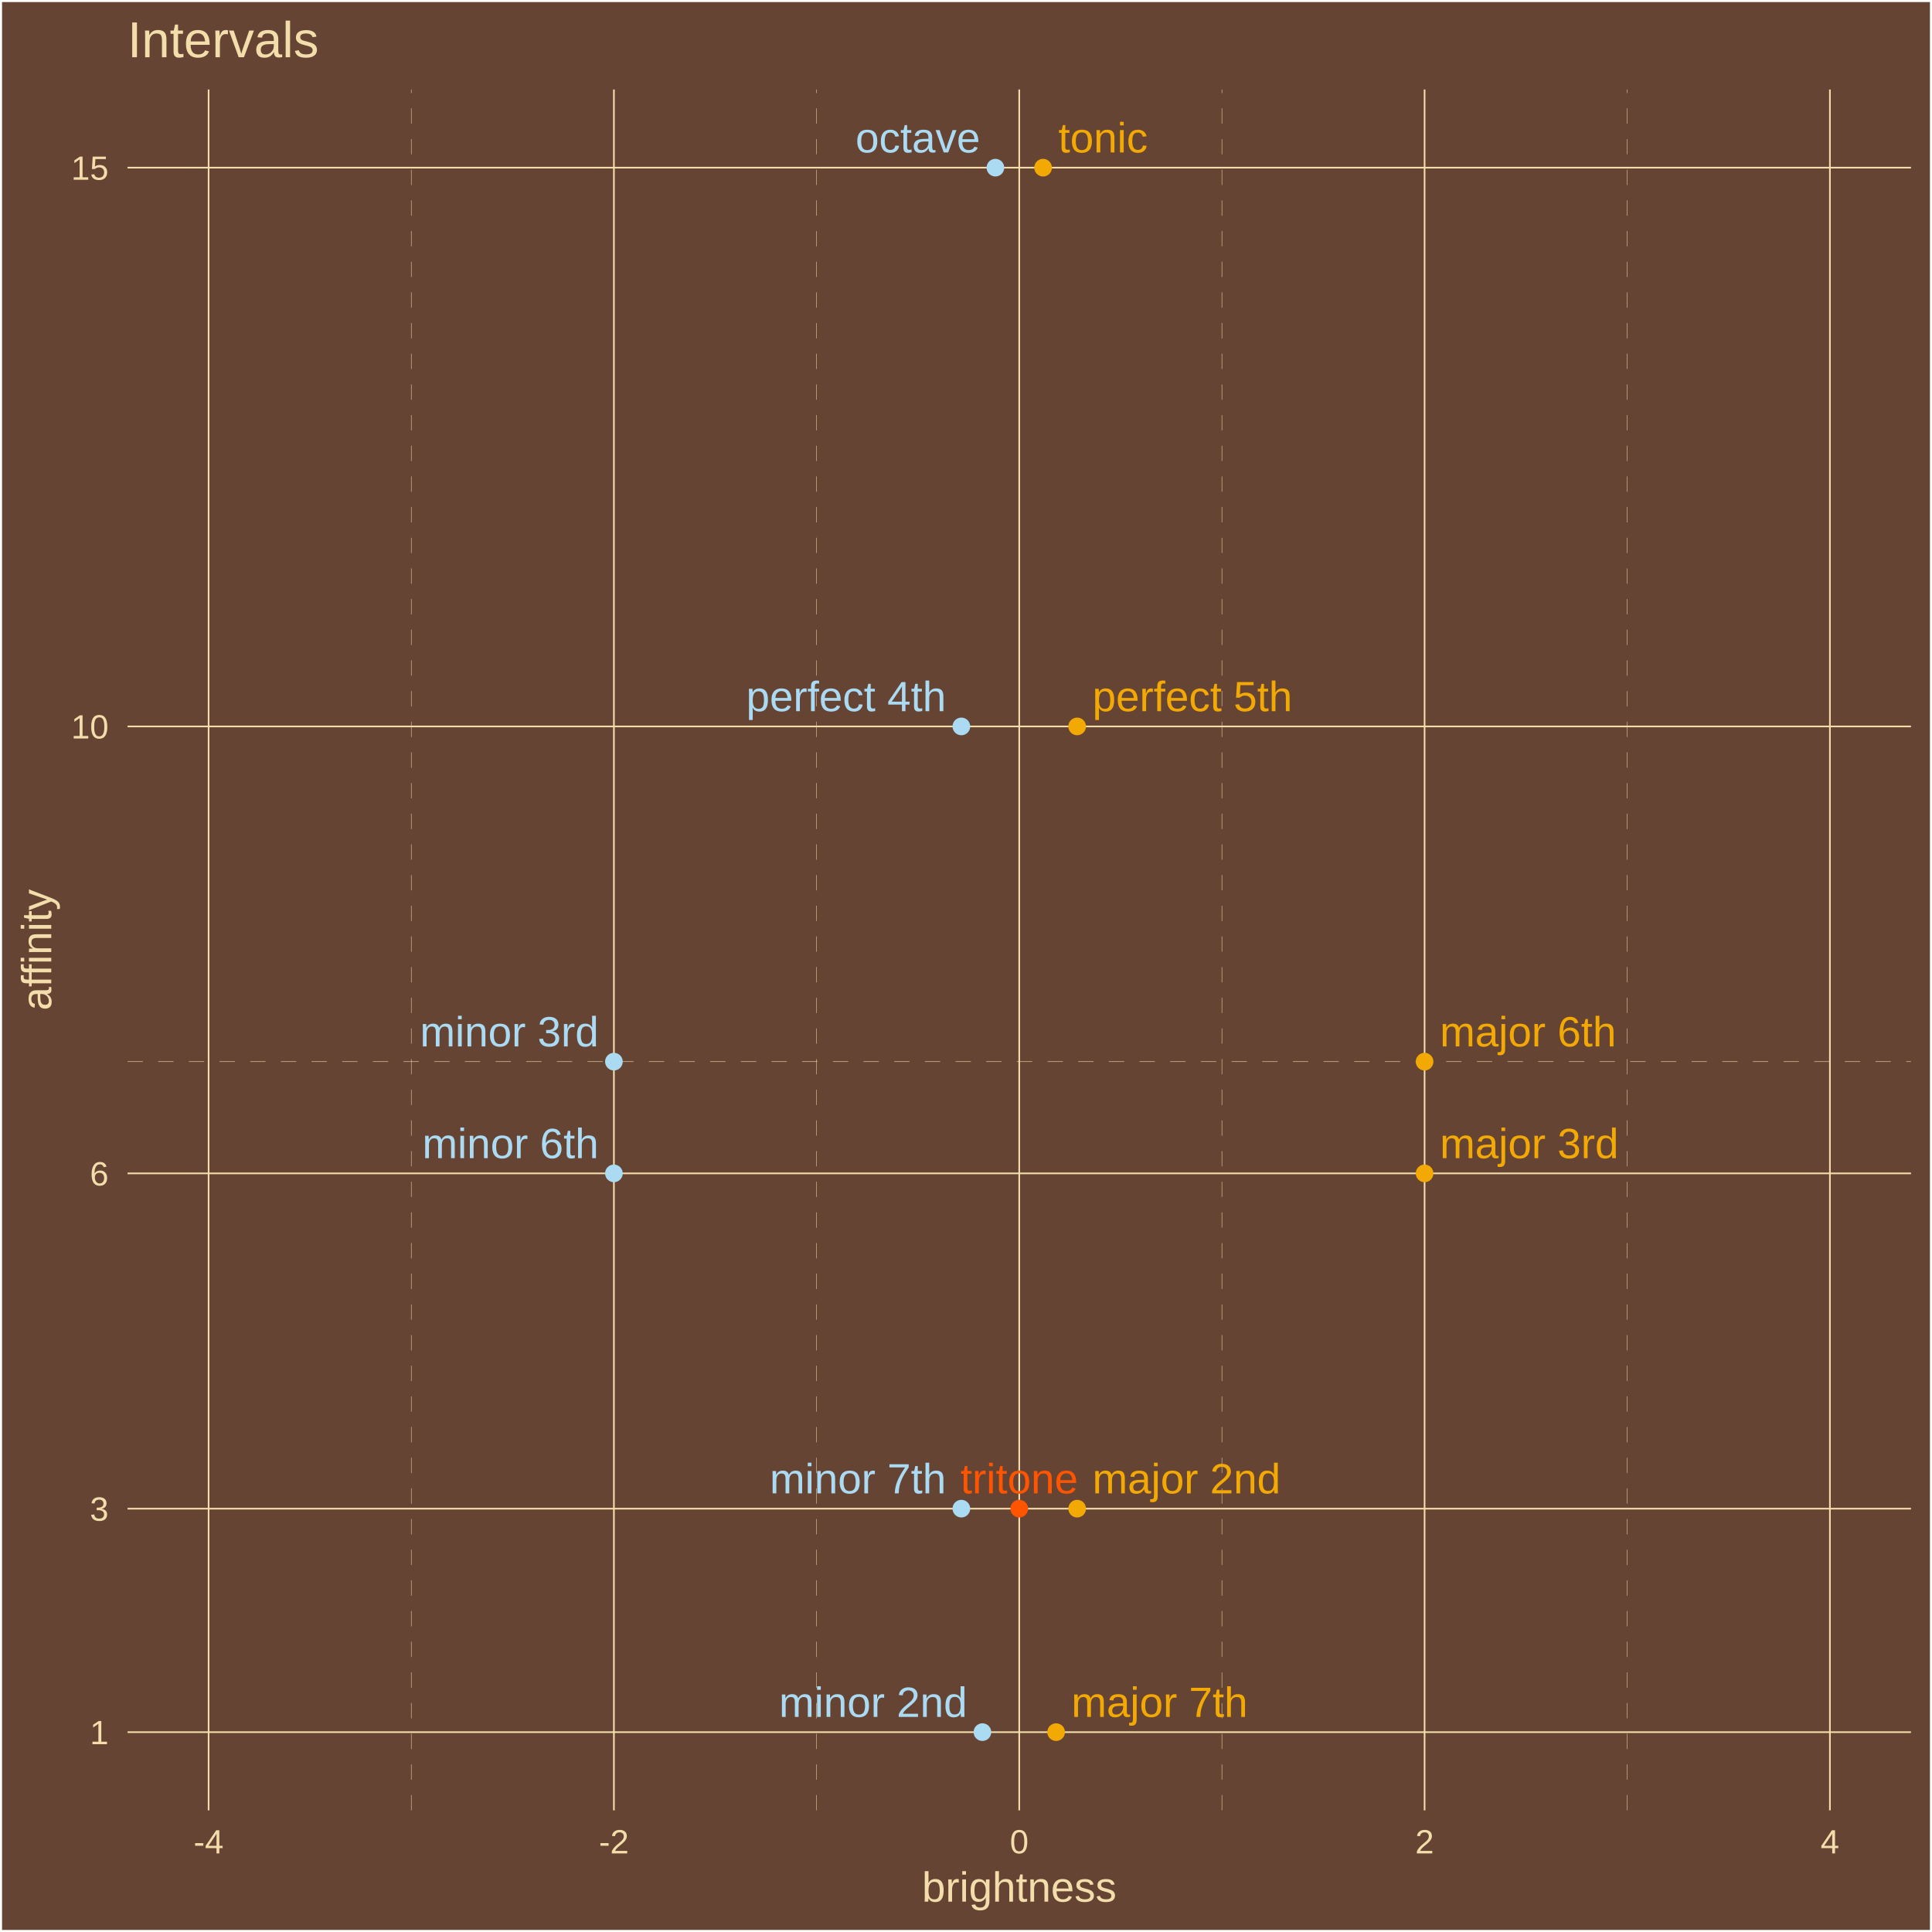
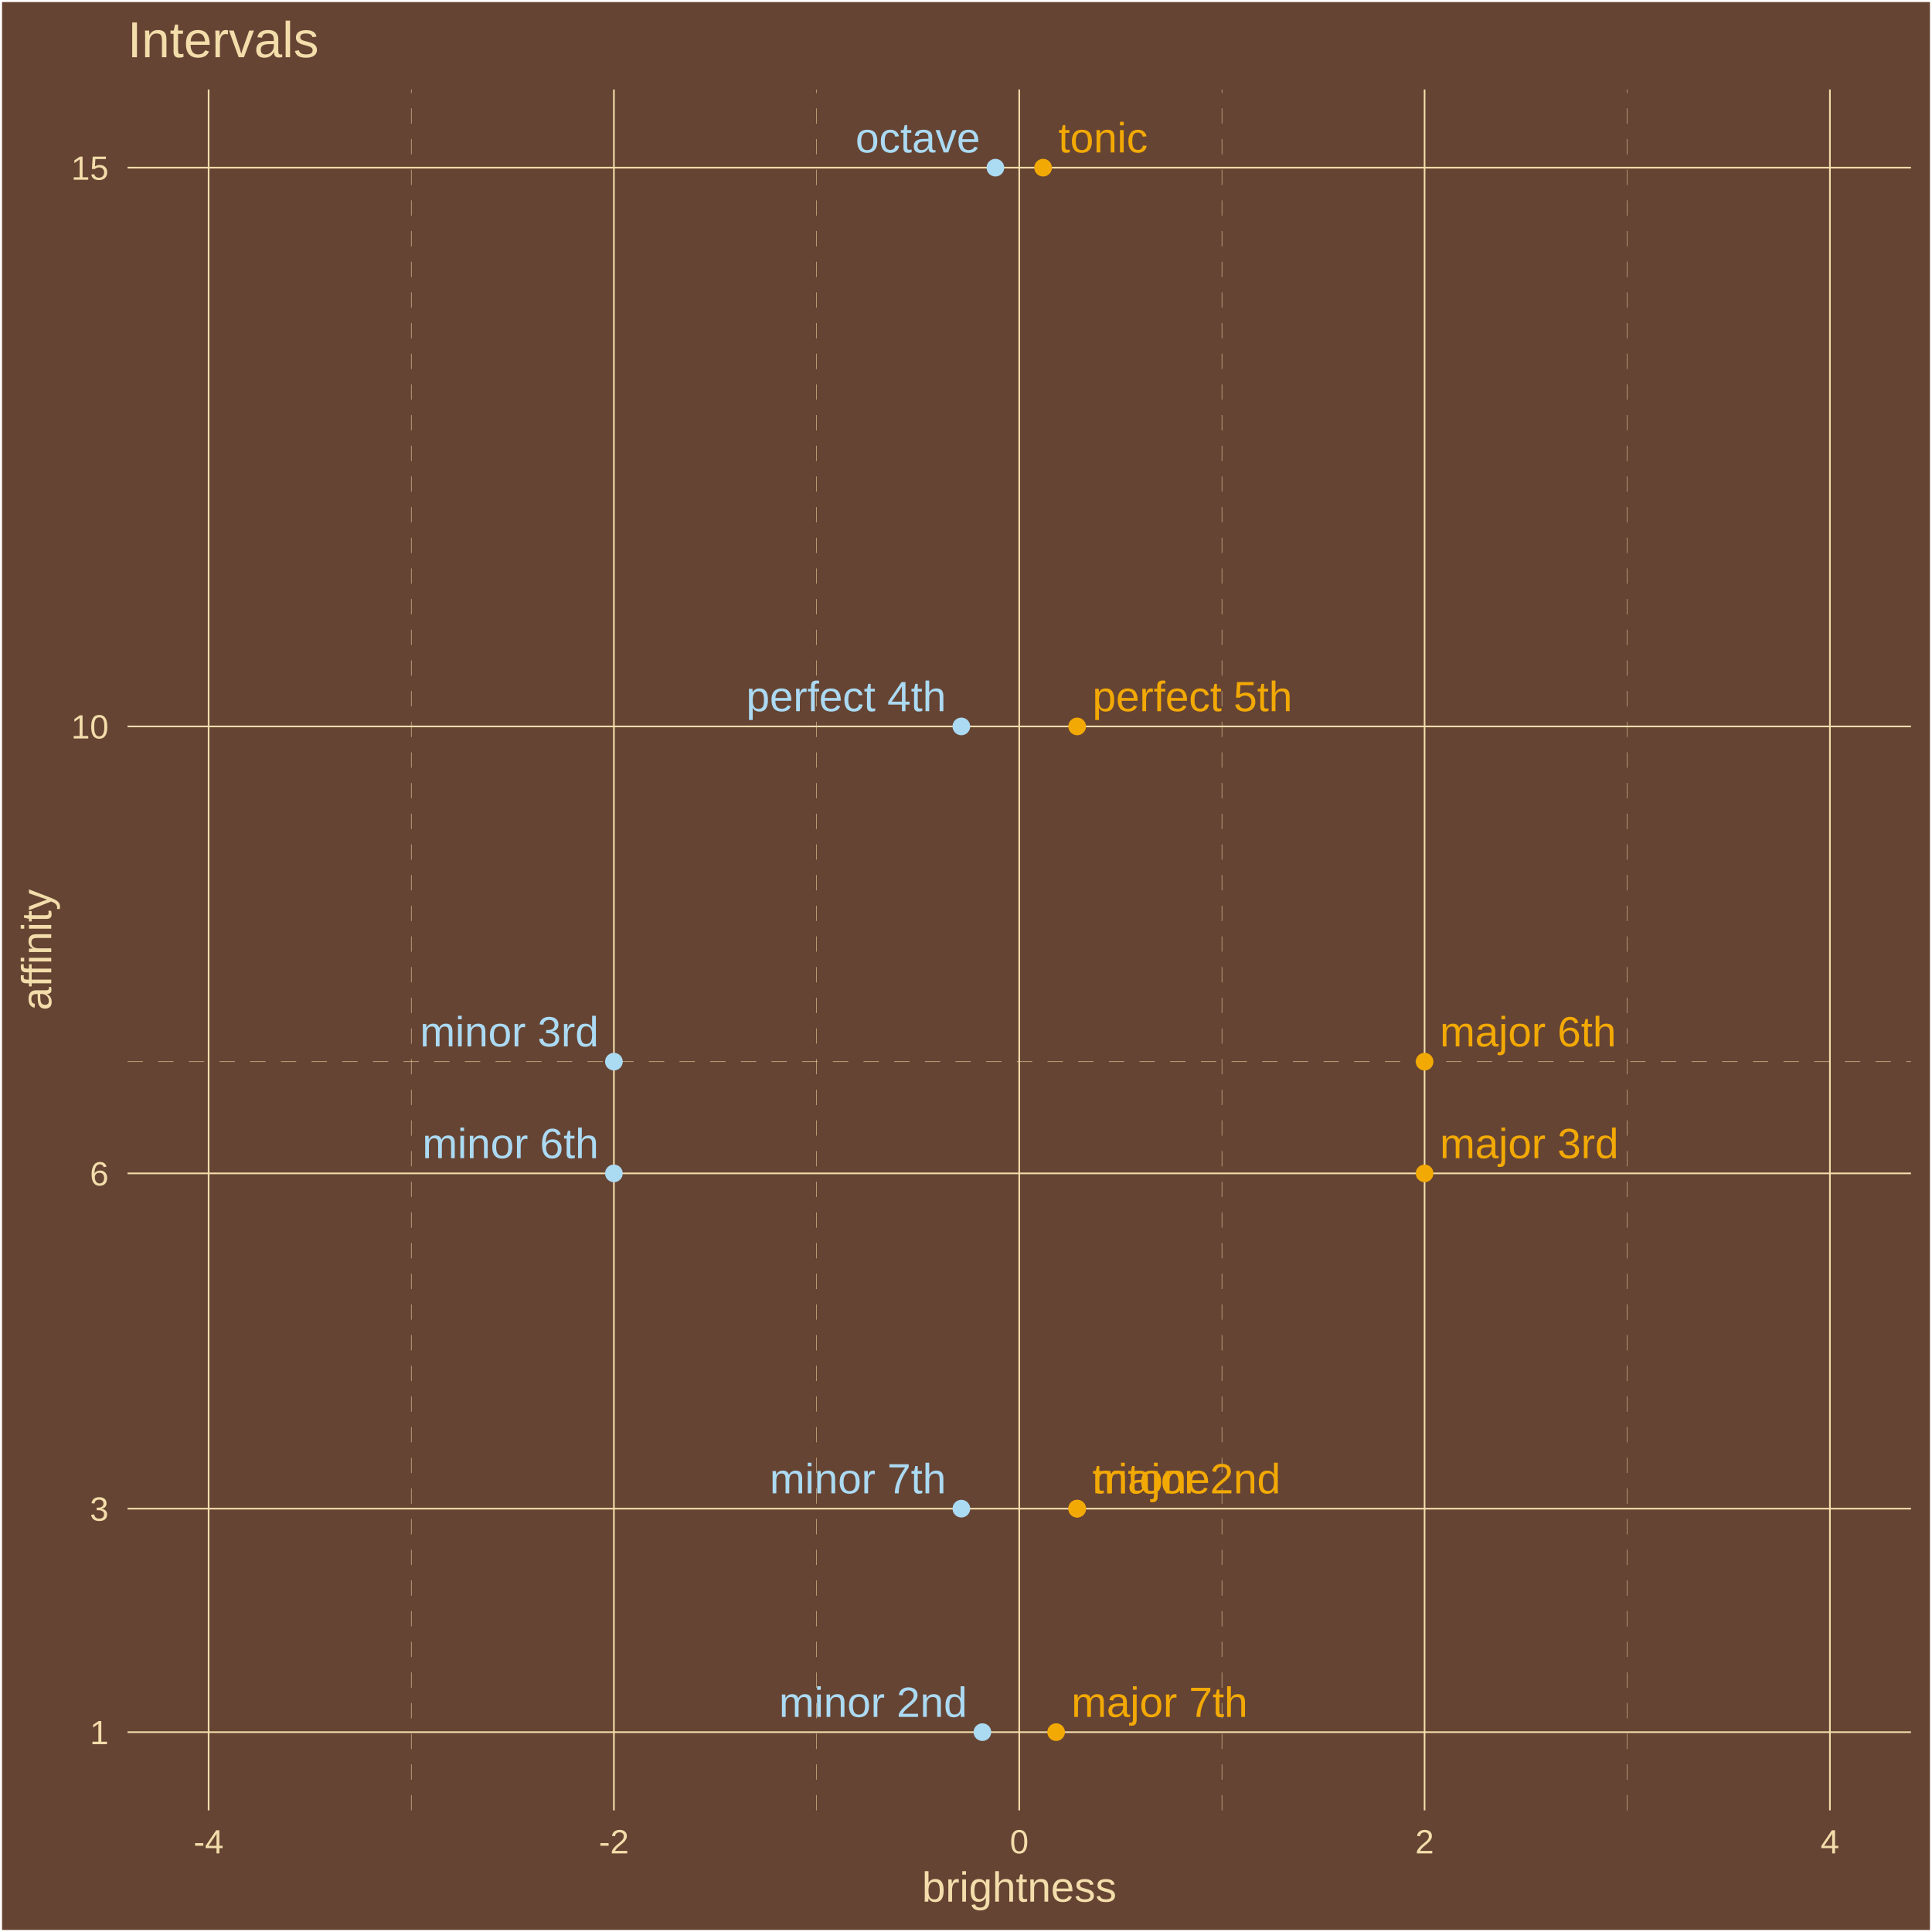
<svg xmlns="http://www.w3.org/2000/svg" class="svglite" width="504.00pt" height="504.00pt" viewBox="0 0 504.00 504.00">
  <defs>
    <style type="text/css">
    .svglite line, .svglite polyline, .svglite polygon, .svglite path, .svglite rect, .svglite circle {
      fill: none;
      stroke: #000000;
      stroke-linecap: round;
      stroke-linejoin: round;
      stroke-miterlimit: 10.00;
    }
    .svglite text {
      white-space: pre;
    }
  </style>
  </defs>
  <rect width="100%" height="100%" style="stroke: none; fill: #664433;" />
  <defs>
    <clipPath id="cpMC4wMHw1MDQuMDB8MC4wMHw1MDQuMDA=">
      <rect x="0.00" y="0.00" width="504.00" height="504.00" />
    </clipPath>
  </defs>
  <g clip-path="url(#cpMC4wMHw1MDQuMDB8MC4wMHw1MDQuMDA=)">
    <rect x="0.00" y="0" width="504.00" height="504.00" style="stroke-width: 1.07; stroke: #FFFFFF; fill: #664433;" />
  </g>
  <defs>
    <clipPath id="cpMzMuMjd8NDk4LjUyfDIzLjM0fDQ3Mi4yNw==">
      <rect x="33.27" y="23.34" width="465.25" height="448.93" />
    </clipPath>
  </defs>
  <g clip-path="url(#cpMzMuMjd8NDk4LjUyfDIzLjM0fDQ3Mi4yNw==)">
    <rect x="33.27" y="23.34" width="465.25" height="448.93" style="stroke-width: 1.07; stroke: none; fill: #664433;" />
    <polyline points="33.27,276.95 498.52,276.95 " style="stroke-width: 0.11; stroke: #F3DDAB; stroke-dasharray: 4.00,4.00; stroke-linecap: butt;" />
    <polyline points="107.29,472.27 107.29,23.34 " style="stroke-width: 0.11; stroke: #F3DDAB; stroke-dasharray: 4.00,4.00; stroke-linecap: butt;" />
    <polyline points="213.02,472.27 213.02,23.34 " style="stroke-width: 0.11; stroke: #F3DDAB; stroke-dasharray: 4.00,4.00; stroke-linecap: butt;" />
    <polyline points="318.76,472.27 318.76,23.34 " style="stroke-width: 0.11; stroke: #F3DDAB; stroke-dasharray: 4.00,4.00; stroke-linecap: butt;" />
    <polyline points="424.50,472.27 424.50,23.34 " style="stroke-width: 0.11; stroke: #F3DDAB; stroke-dasharray: 4.00,4.00; stroke-linecap: butt;" />
    <polyline points="33.27,451.86 498.52,451.86 " style="stroke-width: 0.43; stroke: #F3DDAB; stroke-linecap: butt;" />
    <polyline points="33.27,393.56 498.52,393.56 " style="stroke-width: 0.43; stroke: #F3DDAB; stroke-linecap: butt;" />
    <polyline points="33.27,306.10 498.52,306.10 " style="stroke-width: 0.43; stroke: #F3DDAB; stroke-linecap: butt;" />
    <polyline points="33.27,189.50 498.52,189.50 " style="stroke-width: 0.43; stroke: #F3DDAB; stroke-linecap: butt;" />
    <polyline points="33.27,43.74 498.52,43.74 " style="stroke-width: 0.43; stroke: #F3DDAB; stroke-linecap: butt;" />
    <polyline points="54.42,472.27 54.42,23.34 " style="stroke-width: 0.43; stroke: #F3DDAB; stroke-linecap: butt;" />
    <polyline points="160.15,472.27 160.15,23.34 " style="stroke-width: 0.43; stroke: #F3DDAB; stroke-linecap: butt;" />
    <polyline points="265.89,472.27 265.89,23.34 " style="stroke-width: 0.43; stroke: #F3DDAB; stroke-linecap: butt;" />
    <polyline points="371.63,472.27 371.63,23.34 " style="stroke-width: 0.43; stroke: #F3DDAB; stroke-linecap: butt;" />
    <polyline points="477.37,472.27 477.37,23.34 " style="stroke-width: 0.43; stroke: #F3DDAB; stroke-linecap: butt;" />
    <circle cx="272.11" cy="43.74" r="1.95" style="stroke-width: 0.71; stroke: #F3A904; fill: #F3A904;" />
    <circle cx="256.28" cy="451.86" r="1.95" style="stroke-width: 0.71; stroke: #ABDAF3; fill: #ABDAF3;" />
    <circle cx="281.00" cy="393.56" r="1.95" style="stroke-width: 0.71; stroke: #F3A904; fill: #F3A904;" />
    <circle cx="160.15" cy="276.95" r="1.95" style="stroke-width: 0.71; stroke: #ABDAF3; fill: #ABDAF3;" />
    <circle cx="371.63" cy="306.10" r="1.95" style="stroke-width: 0.71; stroke: #F3A904; fill: #F3A904;" />
    <circle cx="250.79" cy="189.50" r="1.95" style="stroke-width: 0.71; stroke: #ABDAF3; fill: #ABDAF3;" />
-     <circle cx="265.89" cy="393.56" r="1.95" style="stroke-width: 0.71; stroke: #FF5500; fill: #FF5500;" />
+     <circle cx="281.00" cy="393.56" r="1.95" style="stroke-width: 0.71; stroke: #F3A904; fill: #F3A904;" />
    <circle cx="281.00" cy="189.50" r="1.95" style="stroke-width: 0.71; stroke: #F3A904; fill: #F3A904;" />
    <circle cx="160.15" cy="306.10" r="1.95" style="stroke-width: 0.71; stroke: #ABDAF3; fill: #ABDAF3;" />
    <circle cx="371.63" cy="276.95" r="1.95" style="stroke-width: 0.71; stroke: #F3A904; fill: #F3A904;" />
    <circle cx="250.79" cy="393.56" r="1.95" style="stroke-width: 0.71; stroke: #ABDAF3; fill: #ABDAF3;" />
    <circle cx="275.51" cy="451.86" r="1.95" style="stroke-width: 0.71; stroke: #F3A904; fill: #F3A904;" />
    <circle cx="259.67" cy="43.74" r="1.95" style="stroke-width: 0.71; stroke: #ABDAF3; fill: #ABDAF3;" />
    <polygon points="274.27,43.74 301.89,43.74 301.81,43.74 302.15,43.73 302.49,43.66 302.82,43.53 303.12,43.36 303.39,43.14 303.62,42.88 303.81,42.59 303.94,42.27 304.03,41.93 304.05,41.58 304.05,41.58 304.05,29.35 304.05,29.35 304.03,29.00 303.94,28.66 303.81,28.35 303.62,28.05 303.39,27.79 303.12,27.57 302.82,27.40 302.49,27.27 302.15,27.20 301.89,27.19 274.27,27.19 274.53,27.20 274.19,27.19 273.84,27.23 273.51,27.33 273.19,27.48 272.91,27.68 272.66,27.92 272.45,28.19 272.29,28.50 272.18,28.83 272.12,29.18 272.11,29.35 272.11,41.58 272.12,41.41 272.12,41.76 272.18,42.10 272.29,42.43 272.45,42.74 272.66,43.01 272.91,43.25 273.19,43.45 273.51,43.60 273.84,43.70 274.19,43.74 " style="stroke-width: nan; stroke: none;" />
    <text x="276.09" y="39.77" style="font-size: 11.04px;fill: #F3A904; font-family: &quot;Arial&quot;;" textLength="23.30px" lengthAdjust="spacingAndGlyphs">tonic</text>
    <polygon points="200.75,451.86 254.12,451.86 254.03,451.86 254.38,451.84 254.72,451.77 255.05,451.65 255.35,451.48 255.62,451.26 255.85,451.00 256.03,450.70 256.17,450.38 256.25,450.05 256.28,449.70 256.28,449.70 256.28,437.47 256.28,437.47 256.25,437.12 256.17,436.78 256.03,436.46 255.85,436.17 255.62,435.91 255.35,435.69 255.05,435.52 254.72,435.39 254.38,435.32 254.12,435.31 200.75,435.31 201.02,435.32 200.67,435.31 200.32,435.35 199.99,435.45 199.67,435.60 199.39,435.79 199.14,436.04 198.93,436.31 198.77,436.62 198.66,436.95 198.60,437.29 198.59,437.47 198.59,449.70 198.60,449.53 198.60,449.87 198.66,450.22 198.77,450.55 198.93,450.85 199.14,451.13 199.39,451.37 199.67,451.57 199.99,451.72 200.32,451.82 200.67,451.86 " style="stroke-width: nan; stroke: none;" />
    <text x="252.31" y="447.89" text-anchor="end" style="font-size: 11.04px;fill: #ABDAF3; font-family: &quot;Arial&quot;;" textLength="49.05px" lengthAdjust="spacingAndGlyphs">minor 2nd</text>
    <polygon points="283.16,393.56 336.53,393.56 336.44,393.56 336.79,393.54 337.13,393.47 337.45,393.35 337.75,393.18 338.02,392.96 338.25,392.70 338.44,392.40 338.57,392.08 338.66,391.74 338.69,391.40 338.69,391.40 338.69,379.16 338.69,379.16 338.66,378.82 338.57,378.48 338.44,378.16 338.25,377.87 338.02,377.61 337.75,377.39 337.45,377.21 337.13,377.09 336.79,377.02 336.53,377.00 283.16,377.00 283.42,377.02 283.07,377.01 282.73,377.05 282.39,377.15 282.08,377.29 281.79,377.49 281.54,377.73 281.33,378.01 281.17,378.32 281.06,378.65 281.01,378.99 281.00,379.16 281.00,391.40 281.01,391.22 281.01,391.57 281.06,391.91 281.17,392.24 281.33,392.55 281.54,392.83 281.79,393.07 282.08,393.27 282.39,393.42 282.73,393.51 283.07,393.56 " style="stroke-width: nan; stroke: none;" />
    <text x="284.97" y="389.58" style="font-size: 11.04px;fill: #F3A904; font-family: &quot;Arial&quot;;" textLength="49.05px" lengthAdjust="spacingAndGlyphs">major 2nd</text>
    <polygon points="107.09,276.95 157.99,276.95 157.91,276.95 158.26,276.94 158.60,276.87 158.92,276.74 159.22,276.57 159.49,276.35 159.72,276.09 159.91,275.80 160.04,275.48 160.13,275.14 160.15,274.79 160.15,274.79 160.15,262.56 160.15,262.56 160.13,262.21 160.04,261.88 159.91,261.56 159.72,261.26 159.49,261.00 159.22,260.78 158.92,260.61 158.60,260.48 158.26,260.42 157.99,260.40 107.09,260.40 107.35,260.42 107.00,260.40 106.66,260.44 106.32,260.54 106.01,260.69 105.72,260.89 105.47,261.13 105.27,261.40 105.10,261.71 104.99,262.04 104.94,262.39 104.93,262.56 104.93,274.79 104.94,274.62 104.94,274.97 104.99,275.31 105.10,275.64 105.27,275.95 105.47,276.22 105.72,276.47 106.01,276.66 106.32,276.81 106.66,276.91 107.00,276.95 " style="stroke-width: nan; stroke: none;" />
    <text x="156.18" y="272.98" text-anchor="end" style="font-size: 11.04px;fill: #ABDAF3; font-family: &quot;Arial&quot;;" textLength="46.58px" lengthAdjust="spacingAndGlyphs">minor 3rd</text>
    <polygon points="373.79,306.10 424.70,306.10 424.61,306.10 424.96,306.09 425.30,306.02 425.62,305.90 425.92,305.72 426.19,305.50 426.42,305.24 426.61,304.95 426.75,304.63 426.83,304.29 426.86,303.94 426.86,303.94 426.86,291.71 426.86,291.71 426.83,291.36 426.75,291.03 426.61,290.71 426.42,290.41 426.19,290.15 425.92,289.93 425.62,289.76 425.30,289.64 424.96,289.57 424.70,289.55 373.79,289.55 374.05,289.57 373.71,289.55 373.36,289.59 373.03,289.69 372.71,289.84 372.43,290.04 372.18,290.28 371.97,290.56 371.81,290.86 371.70,291.19 371.64,291.54 371.63,291.71 371.63,303.94 371.64,303.77 371.64,304.12 371.70,304.46 371.81,304.79 371.97,305.10 372.18,305.38 372.43,305.62 372.71,305.81 373.03,305.96 373.36,306.06 373.71,306.10 " style="stroke-width: nan; stroke: none;" />
    <text x="375.61" y="302.13" style="font-size: 11.04px;fill: #F3A904; font-family: &quot;Arial&quot;;" textLength="46.58px" lengthAdjust="spacingAndGlyphs">major 3rd</text>
    <polygon points="192.18,189.50 248.63,189.50 248.54,189.50 248.89,189.48 249.23,189.41 249.55,189.29 249.86,189.12 250.12,188.90 250.36,188.64 250.54,188.34 250.68,188.02 250.76,187.68 250.79,187.34 250.79,187.34 250.79,175.11 250.79,175.11 250.76,174.76 250.68,174.42 250.54,174.10 250.36,173.81 250.12,173.55 249.86,173.33 249.55,173.15 249.23,173.03 248.89,172.96 248.63,172.95 192.18,172.95 192.44,172.96 192.09,172.95 191.75,172.99 191.41,173.09 191.10,173.23 190.81,173.43 190.56,173.67 190.35,173.95 190.19,174.26 190.08,174.59 190.03,174.93 190.02,175.11 190.02,187.34 190.03,187.16 190.03,187.51 190.08,187.86 190.19,188.18 190.35,188.49 190.56,188.77 190.81,189.01 191.10,189.21 191.41,189.36 191.75,189.45 192.09,189.50 " style="stroke-width: nan; stroke: none;" />
    <text x="246.81" y="185.52" text-anchor="end" style="font-size: 11.04px;fill: #ABDAF3; font-family: &quot;Arial&quot;;" textLength="52.13px" lengthAdjust="spacingAndGlyphs">perfect 4th</text>
-     <polygon points="248.41,393.56 283.38,393.56 283.30,393.56 283.64,393.54 283.98,393.47 284.31,393.35 284.61,393.18 284.88,392.96 285.11,392.70 285.30,392.40 285.43,392.08 285.51,391.74 285.54,391.40 285.54,391.40 285.54,379.16 285.54,379.16 285.51,378.82 285.43,378.48 285.30,378.16 285.11,377.87 284.88,377.61 284.61,377.39 284.31,377.21 283.98,377.09 283.64,377.02 283.38,377.00 248.41,377.00 248.67,377.02 248.32,377.01 247.97,377.05 247.64,377.15 247.33,377.29 247.04,377.49 246.79,377.73 246.58,378.01 246.42,378.32 246.31,378.65 246.25,378.99 246.25,379.16 246.25,391.40 246.25,391.22 246.25,391.57 246.31,391.91 246.42,392.24 246.58,392.55 246.79,392.83 247.04,393.07 247.33,393.27 247.64,393.42 247.97,393.51 248.32,393.56 " style="stroke-width: nan; stroke: none;" />
-     <text x="265.89" y="389.58" text-anchor="middle" style="font-size: 11.04px;fill: #FF5500; font-family: &quot;Arial&quot;;" textLength="30.66px" lengthAdjust="spacingAndGlyphs">tritone</text>
+     <polygon points="283.16,393.56 318.14,393.56 318.05,393.56 318.40,393.54 318.74,393.47 319.06,393.35 319.36,393.18 319.63,392.96 319.86,392.70 320.05,392.40 320.19,392.08 320.27,391.74 320.30,391.40 320.30,391.40 320.30,379.16 320.30,379.16 320.27,378.82 320.19,378.48 320.05,378.16 319.86,377.87 319.63,377.61 319.36,377.39 319.06,377.21 318.74,377.09 318.40,377.02 318.14,377.00 283.16,377.00 283.42,377.02 283.07,377.01 282.73,377.05 282.39,377.15 282.08,377.29 281.79,377.49 281.54,377.73 281.33,378.01 281.17,378.32 281.06,378.65 281.01,378.99 281.00,379.16 281.00,391.40 281.01,391.22 281.01,391.57 281.06,391.91 281.17,392.24 281.33,392.55 281.54,392.83 281.79,393.07 282.08,393.27 282.39,393.42 282.73,393.51 283.07,393.56 " style="stroke-width: nan; stroke: none;" />
+     <text x="284.97" y="389.58" style="font-size: 11.04px;fill: #F3A904; font-family: &quot;Arial&quot;;" textLength="30.66px" lengthAdjust="spacingAndGlyphs">tritone</text>
    <polygon points="283.16,189.50 339.61,189.50 339.52,189.50 339.87,189.48 340.21,189.41 340.53,189.29 340.83,189.12 341.10,188.90 341.33,188.64 341.52,188.34 341.66,188.02 341.74,187.68 341.77,187.34 341.77,187.34 341.77,175.11 341.77,175.11 341.74,174.76 341.66,174.42 341.52,174.10 341.33,173.81 341.10,173.55 340.83,173.33 340.53,173.15 340.21,173.03 339.87,172.96 339.61,172.95 283.16,172.95 283.42,172.96 283.07,172.95 282.73,172.99 282.39,173.09 282.08,173.23 281.79,173.43 281.54,173.67 281.33,173.95 281.17,174.26 281.06,174.59 281.01,174.93 281.00,175.11 281.00,187.34 281.01,187.16 281.01,187.51 281.06,187.86 281.17,188.18 281.33,188.49 281.54,188.77 281.79,189.01 282.08,189.21 282.39,189.36 282.73,189.45 283.07,189.50 " style="stroke-width: nan; stroke: none;" />
    <text x="284.97" y="185.52" style="font-size: 11.04px;fill: #F3A904; font-family: &quot;Arial&quot;;" textLength="52.13px" lengthAdjust="spacingAndGlyphs">perfect 5th</text>
    <polygon points="107.70,306.10 157.99,306.10 157.91,306.10 158.26,306.09 158.60,306.02 158.92,305.90 159.22,305.72 159.49,305.50 159.72,305.24 159.91,304.95 160.04,304.63 160.13,304.29 160.15,303.94 160.15,303.94 160.15,291.71 160.15,291.71 160.13,291.36 160.04,291.03 159.91,290.71 159.72,290.41 159.49,290.15 159.22,289.93 158.92,289.76 158.60,289.64 158.26,289.57 157.99,289.55 107.70,289.55 107.96,289.57 107.61,289.55 107.26,289.59 106.93,289.69 106.62,289.84 106.33,290.04 106.08,290.28 105.87,290.56 105.71,290.86 105.60,291.19 105.54,291.54 105.54,291.71 105.54,303.94 105.54,303.77 105.54,304.12 105.60,304.46 105.71,304.79 105.87,305.10 106.08,305.38 106.33,305.62 106.62,305.81 106.93,305.96 107.26,306.06 107.61,306.10 " style="stroke-width: nan; stroke: none;" />
    <text x="156.18" y="302.13" text-anchor="end" style="font-size: 11.04px;fill: #ABDAF3; font-family: &quot;Arial&quot;;" textLength="45.98px" lengthAdjust="spacingAndGlyphs">minor 6th</text>
    <polygon points="373.79,276.95 424.09,276.95 424.01,276.95 424.35,276.94 424.69,276.87 425.02,276.74 425.32,276.57 425.59,276.35 425.82,276.09 426.01,275.80 426.14,275.48 426.22,275.14 426.25,274.79 426.25,274.79 426.25,262.56 426.25,262.56 426.22,262.21 426.14,261.88 426.01,261.56 425.82,261.26 425.59,261.00 425.32,260.78 425.02,260.61 424.69,260.48 424.35,260.42 424.09,260.40 373.79,260.40 374.05,260.42 373.71,260.40 373.36,260.44 373.03,260.54 372.71,260.69 372.43,260.89 372.18,261.13 371.97,261.40 371.81,261.71 371.70,262.04 371.64,262.39 371.63,262.56 371.63,274.79 371.64,274.62 371.64,274.97 371.70,275.31 371.81,275.64 371.97,275.95 372.18,276.22 372.43,276.47 372.71,276.66 373.03,276.81 373.36,276.91 373.71,276.95 " style="stroke-width: nan; stroke: none;" />
    <text x="375.61" y="272.98" style="font-size: 11.04px;fill: #F3A904; font-family: &quot;Arial&quot;;" textLength="45.98px" lengthAdjust="spacingAndGlyphs">major 6th</text>
    <polygon points="198.33,393.56 248.63,393.56 248.54,393.56 248.89,393.54 249.23,393.47 249.55,393.35 249.86,393.18 250.12,392.96 250.36,392.70 250.54,392.40 250.68,392.08 250.76,391.74 250.79,391.40 250.79,391.40 250.79,379.16 250.79,379.16 250.76,378.82 250.68,378.48 250.54,378.16 250.36,377.87 250.12,377.61 249.86,377.39 249.55,377.21 249.23,377.09 248.89,377.02 248.63,377.00 198.33,377.00 198.59,377.02 198.24,377.01 197.90,377.05 197.56,377.15 197.25,377.29 196.96,377.49 196.71,377.73 196.50,378.01 196.34,378.32 196.23,378.65 196.18,378.99 196.17,379.16 196.17,391.40 196.18,391.22 196.18,391.57 196.23,391.91 196.34,392.24 196.50,392.55 196.71,392.83 196.96,393.07 197.25,393.27 197.56,393.42 197.90,393.51 198.24,393.56 " style="stroke-width: nan; stroke: none;" />
    <text x="246.81" y="389.58" text-anchor="end" style="font-size: 11.04px;fill: #ABDAF3; font-family: &quot;Arial&quot;;" textLength="45.98px" lengthAdjust="spacingAndGlyphs">minor 7th</text>
    <polygon points="277.67,451.86 327.97,451.86 327.88,451.86 328.23,451.84 328.57,451.77 328.89,451.65 329.19,451.48 329.46,451.26 329.69,451.00 329.88,450.70 330.01,450.38 330.10,450.05 330.13,449.70 330.13,449.70 330.13,437.47 330.13,437.47 330.10,437.12 330.01,436.78 329.88,436.46 329.69,436.17 329.46,435.91 329.19,435.69 328.89,435.52 328.57,435.39 328.23,435.32 327.97,435.31 277.67,435.31 277.93,435.32 277.58,435.31 277.23,435.35 276.90,435.45 276.59,435.60 276.30,435.79 276.05,436.04 275.84,436.31 275.68,436.62 275.57,436.95 275.51,437.29 275.51,437.47 275.51,449.70 275.51,449.53 275.51,449.87 275.57,450.22 275.68,450.55 275.84,450.85 276.05,451.13 276.30,451.37 276.59,451.57 276.90,451.72 277.23,451.82 277.58,451.86 " style="stroke-width: nan; stroke: none;" />
    <text x="279.48" y="447.89" style="font-size: 11.04px;fill: #F3A904; font-family: &quot;Arial&quot;;" textLength="45.98px" lengthAdjust="spacingAndGlyphs">major 7th</text>
    <polygon points="220.69,43.74 257.51,43.74 257.43,43.74 257.77,43.73 258.12,43.66 258.44,43.53 258.74,43.36 259.01,43.14 259.24,42.88 259.43,42.59 259.56,42.27 259.65,41.93 259.67,41.58 259.67,41.58 259.67,29.35 259.67,29.35 259.65,29.00 259.56,28.66 259.43,28.35 259.24,28.05 259.01,27.79 258.74,27.57 258.44,27.40 258.12,27.27 257.77,27.20 257.51,27.19 220.69,27.19 220.95,27.20 220.61,27.19 220.26,27.23 219.93,27.33 219.61,27.48 219.33,27.68 219.08,27.92 218.87,28.19 218.71,28.50 218.60,28.83 218.54,29.18 218.53,29.35 218.53,41.58 218.54,41.41 218.54,41.76 218.60,42.10 218.71,42.43 218.87,42.74 219.08,43.01 219.33,43.25 219.61,43.45 219.93,43.60 220.26,43.70 220.61,43.74 " style="stroke-width: nan; stroke: none;" />
    <text x="255.70" y="39.77" text-anchor="end" style="font-size: 11.04px;fill: #ABDAF3; font-family: &quot;Arial&quot;;" textLength="32.50px" lengthAdjust="spacingAndGlyphs">octave</text>
  </g>
  <g clip-path="url(#cpMC4wMHw1MDQuMDB8MC4wMHw1MDQuMDA=)">
    <text x="28.34" y="455.01" text-anchor="end" style="font-size: 8.80px;fill: #F3DDAB; font-family: &quot;Arial&quot;;" textLength="4.90px" lengthAdjust="spacingAndGlyphs">1</text>
    <text x="28.34" y="396.71" text-anchor="end" style="font-size: 8.80px;fill: #F3DDAB; font-family: &quot;Arial&quot;;" textLength="4.90px" lengthAdjust="spacingAndGlyphs">3</text>
    <text x="28.34" y="309.26" text-anchor="end" style="font-size: 8.80px;fill: #F3DDAB; font-family: &quot;Arial&quot;;" textLength="4.90px" lengthAdjust="spacingAndGlyphs">6</text>
    <text x="28.34" y="192.65" text-anchor="end" style="font-size: 8.80px;fill: #F3DDAB; font-family: &quot;Arial&quot;;" textLength="9.79px" lengthAdjust="spacingAndGlyphs">10</text>
    <text x="28.34" y="46.90" text-anchor="end" style="font-size: 8.80px;fill: #F3DDAB; font-family: &quot;Arial&quot;;" textLength="9.79px" lengthAdjust="spacingAndGlyphs">15</text>
    <text x="54.42" y="483.50" text-anchor="middle" style="font-size: 8.80px;fill: #F3DDAB; font-family: &quot;Arial&quot;;" textLength="7.83px" lengthAdjust="spacingAndGlyphs">-4</text>
    <text x="160.15" y="483.50" text-anchor="middle" style="font-size: 8.80px;fill: #F3DDAB; font-family: &quot;Arial&quot;;" textLength="7.83px" lengthAdjust="spacingAndGlyphs">-2</text>
    <text x="265.89" y="483.50" text-anchor="middle" style="font-size: 8.80px;fill: #F3DDAB; font-family: &quot;Arial&quot;;" textLength="4.90px" lengthAdjust="spacingAndGlyphs">0</text>
    <text x="371.63" y="483.50" text-anchor="middle" style="font-size: 8.80px;fill: #F3DDAB; font-family: &quot;Arial&quot;;" textLength="4.90px" lengthAdjust="spacingAndGlyphs">2</text>
    <text x="477.37" y="483.50" text-anchor="middle" style="font-size: 8.80px;fill: #F3DDAB; font-family: &quot;Arial&quot;;" textLength="4.90px" lengthAdjust="spacingAndGlyphs">4</text>
    <text x="265.89" y="496.09" text-anchor="middle" style="font-size: 11.00px;fill: #F3DDAB; font-family: &quot;Arial&quot;;" textLength="50.76px" lengthAdjust="spacingAndGlyphs">brightness</text>
    <text transform="translate(13.37,247.80) rotate(-90)" text-anchor="middle" style="font-size: 11.00px;fill: #F3DDAB; font-family: &quot;Arial&quot;;" textLength="31.78px" lengthAdjust="spacingAndGlyphs">affinity</text>
    <text x="33.27" y="14.94" style="font-size: 13.20px;fill: #F3DDAB; font-family: &quot;Arial&quot;;" textLength="49.85px" lengthAdjust="spacingAndGlyphs">Intervals</text>
  </g>
</svg>
